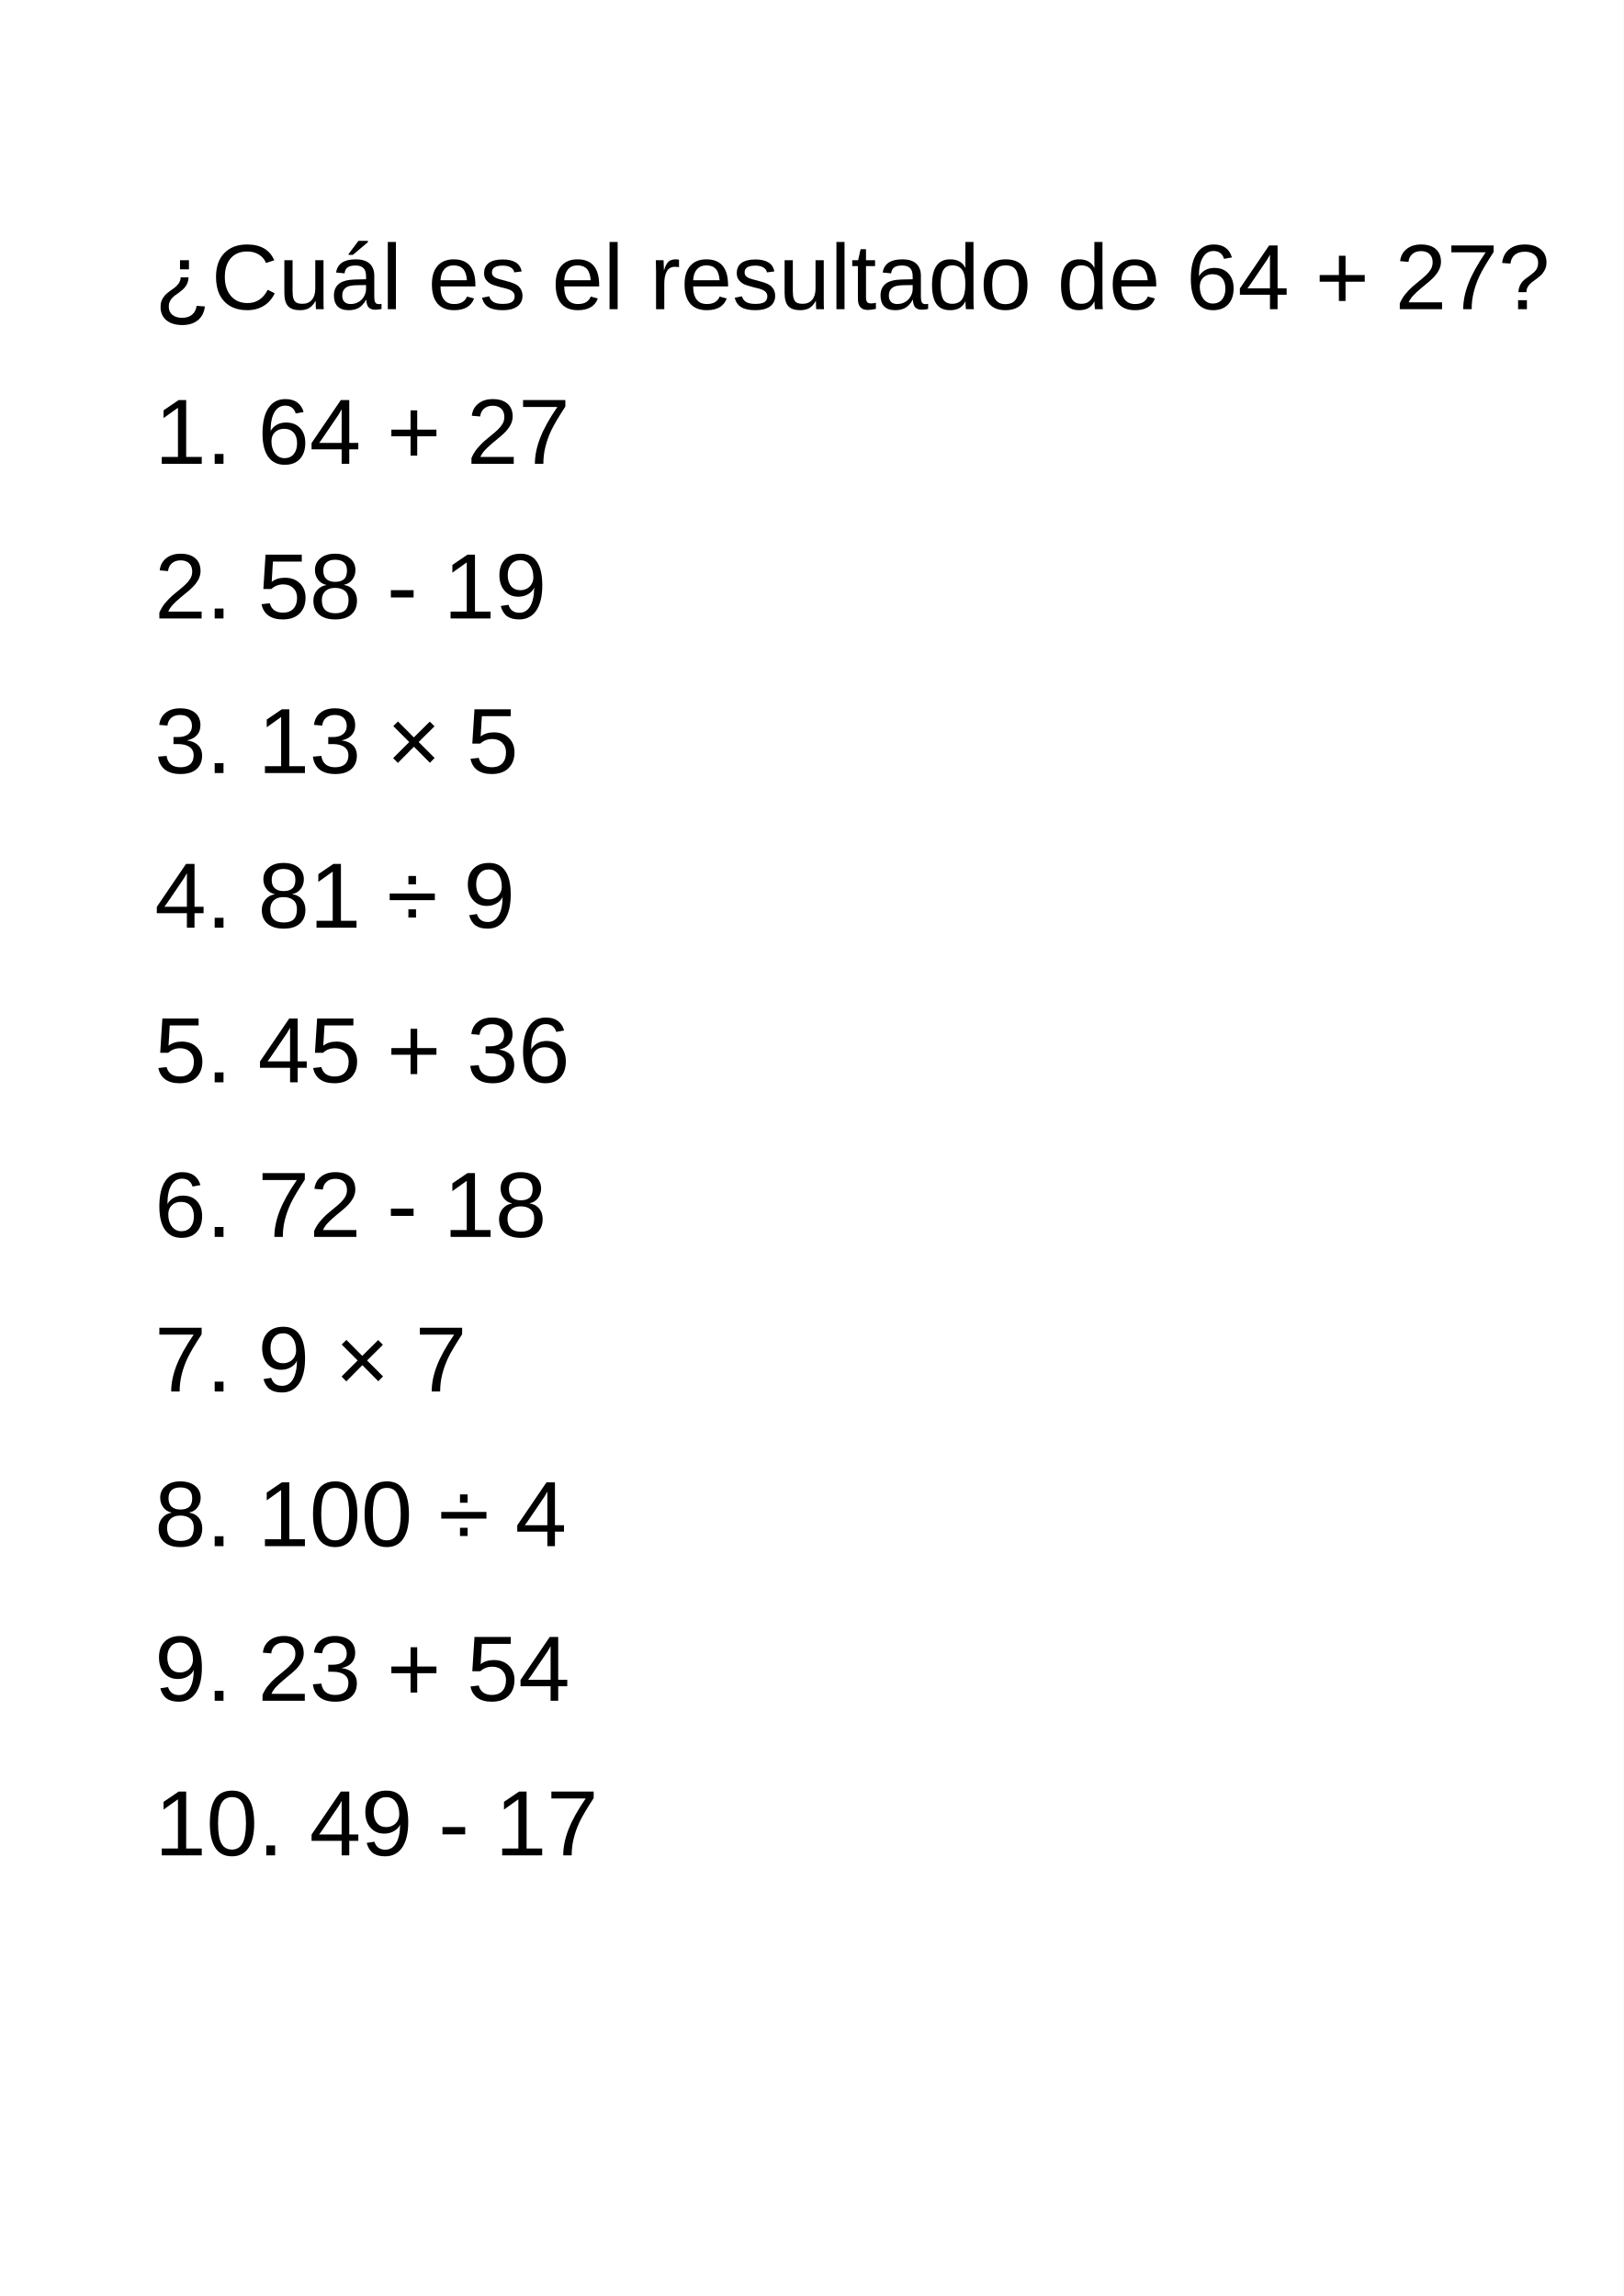
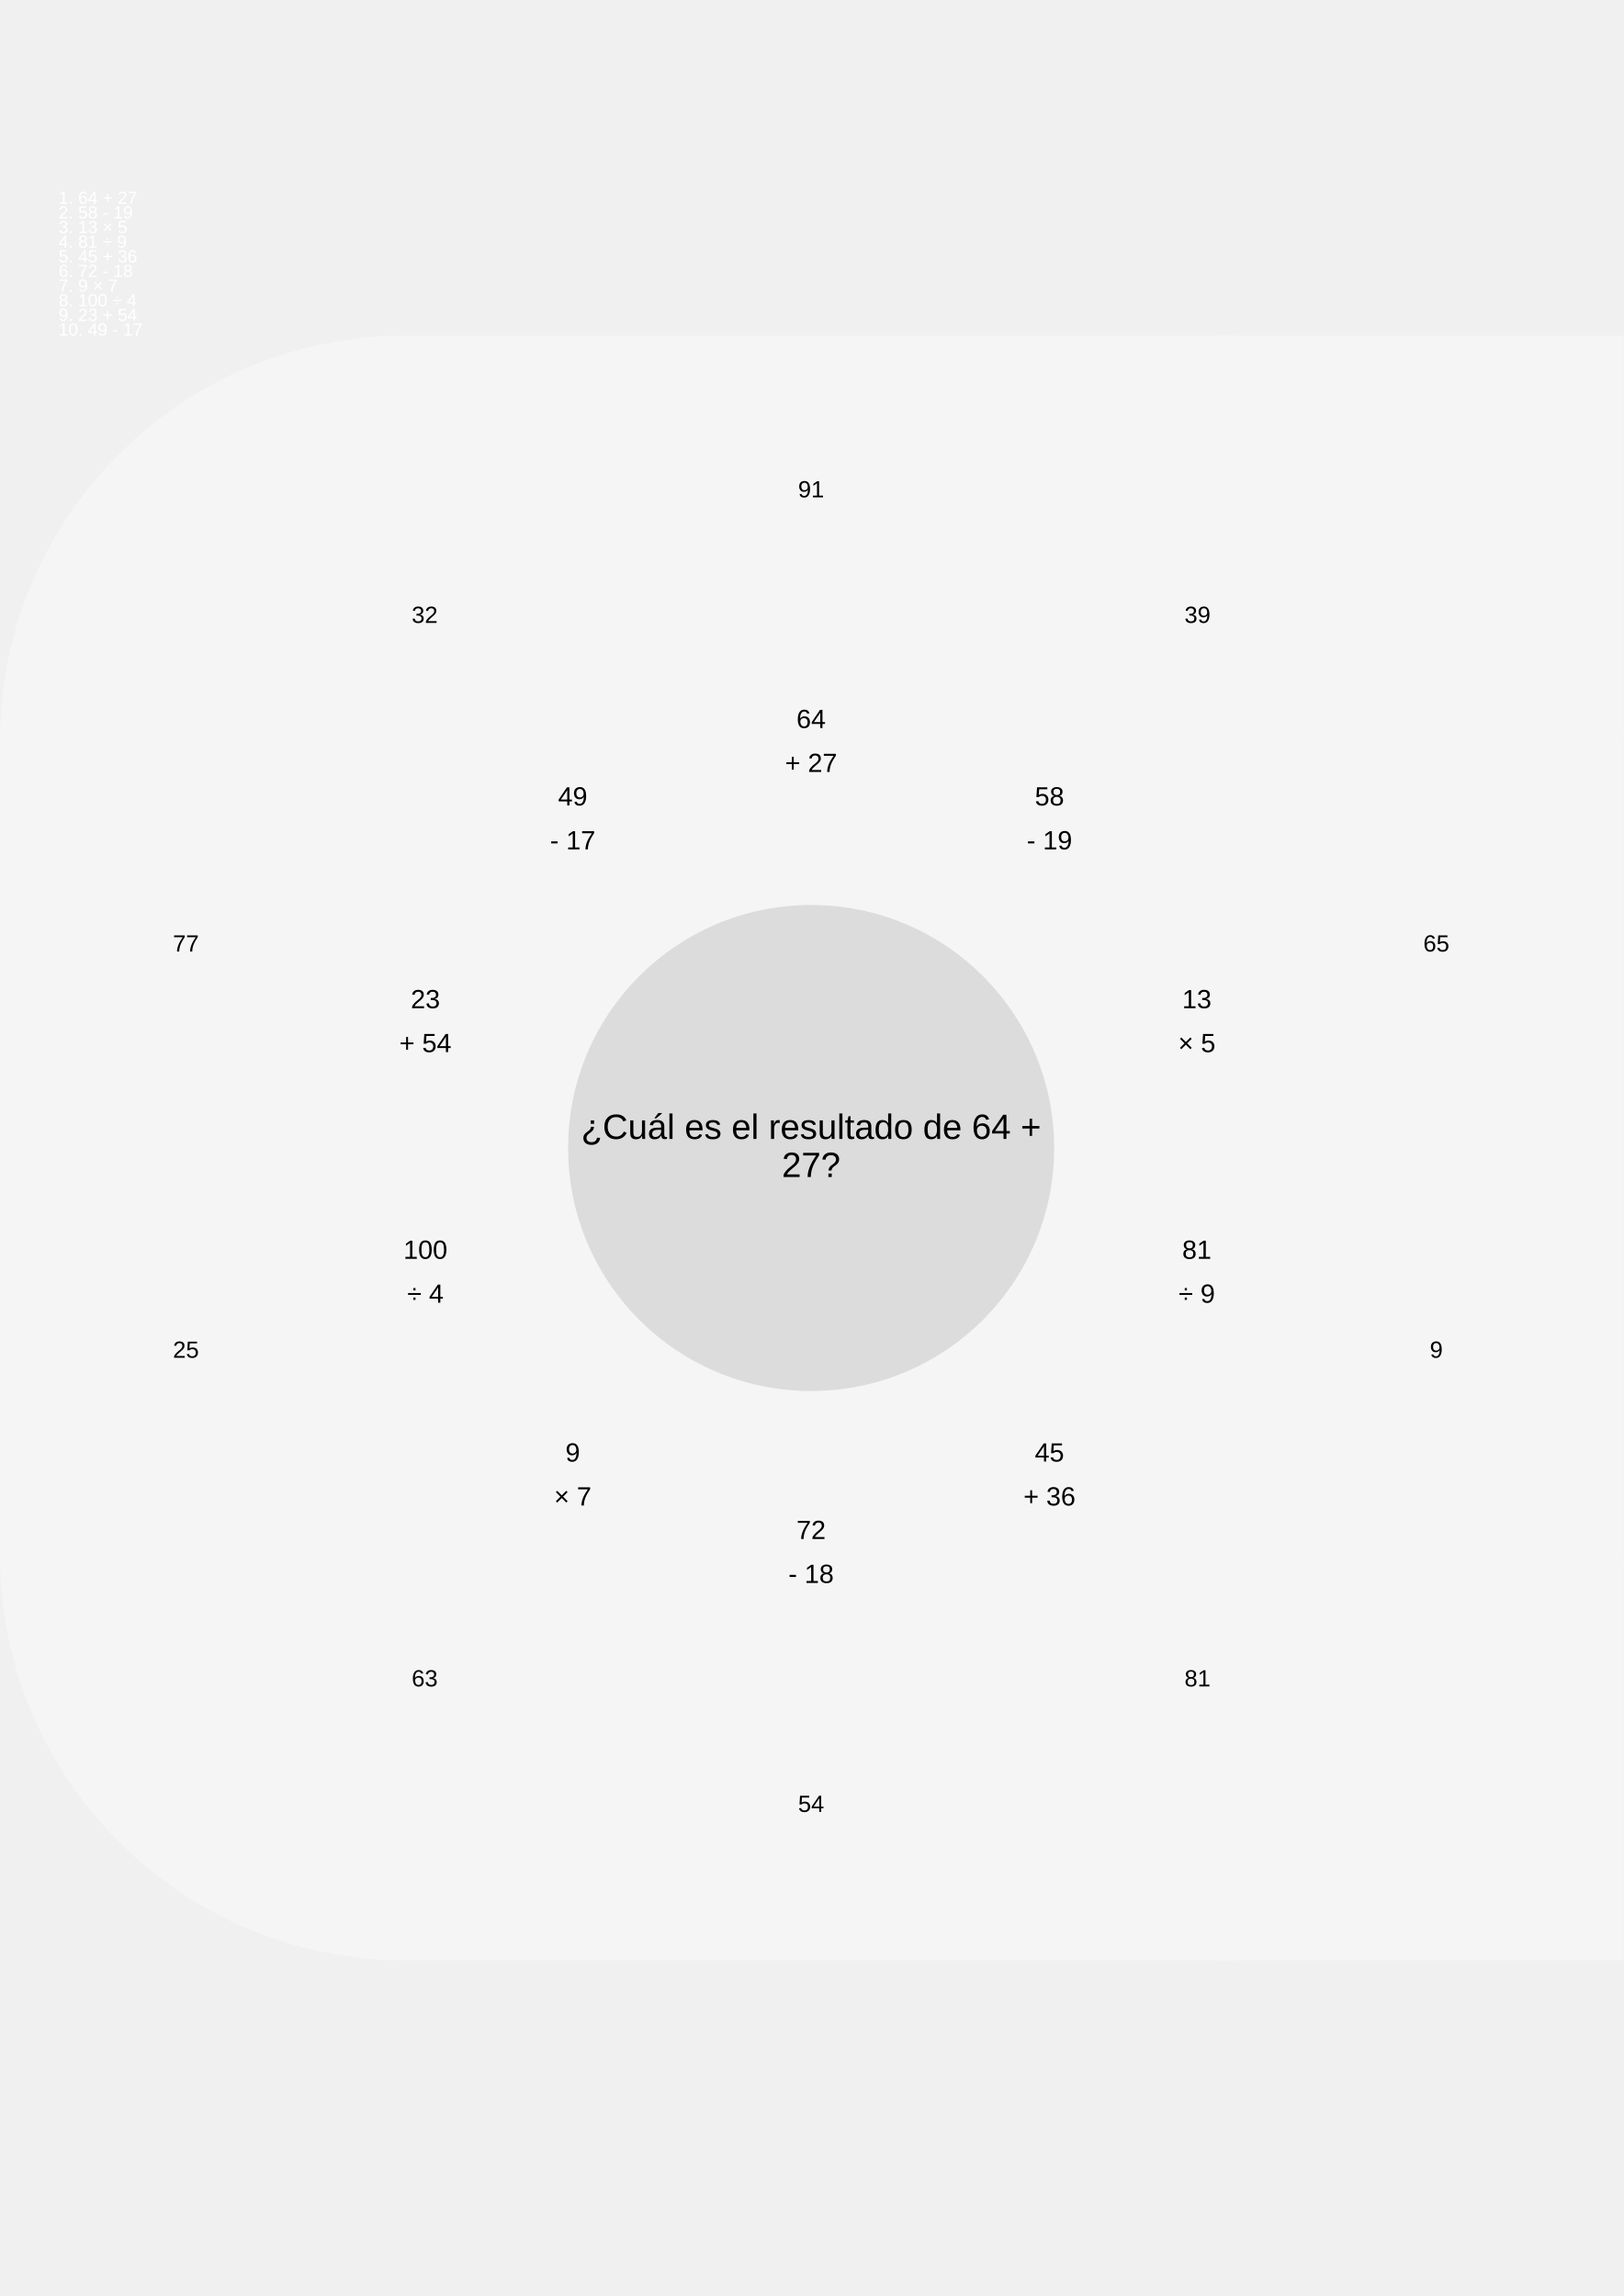
- <svg xmlns="http://www.w3.org/2000/svg" baseProfile="full" height="297mm" version="1.1" viewBox="0 0 210 297" width="210mm">
+ <svg xmlns="http://www.w3.org/2000/svg" baseProfile="full" height="297mm" version="1.1" viewBox="0 0 1109 1110" width="210mm">
  <defs />
-   <rect fill="white" height="297" width="210" x="0" y="0" />
-   <g font-family="Arial" font-size="12">
-     <text fill="black" x="20" y="40">¿Cuál es el resultado de 64 + 27?</text>
-     <text fill="black" x="20" y="60">1. 64 + 27</text>
-     <text fill="black" x="20" y="80">2. 58 - 19</text>
-     <text fill="black" x="20" y="100">3. 13 × 5</text>
-     <text fill="black" x="20" y="120">4. 81 ÷ 9</text>
-     <text fill="black" x="20" y="140">5. 45 + 36</text>
-     <text fill="black" x="20" y="160">6. 72 - 18</text>
-     <text fill="black" x="20" y="180">7. 9 × 7</text>
-     <text fill="black" x="20" y="200">8. 100 ÷ 4</text>
-     <text fill="black" x="20" y="220">9. 23 + 54</text>
-     <text fill="black" x="20" y="240">10. 49 - 17</text>
+   <rect fill="#f5f5f5" height="1110" rx="277" ry="277" width="1109" x="0" y="0" />
+   <path d="M 832,0 L 1109,0 L 1109,277 Q 1054,55 832,0 Z" fill="#f5f5f5" />
+   <path d="M 832,1110 L 1109,1110 L 1109,833 Q 1054,1055 832,1110 Z" fill="#f5f5f5" />
+   <circle cx="554" cy="555" fill="#dcdcdc" r="166" />
+   <g dominant-baseline="middle" font-family="Arial" font-size="24" text-anchor="middle">
+     <text x="554" y="542">¿Cuál es el resultado de 64 +</text>
+     <text x="554" y="568">27?</text>
+   </g>
+   <text fill="white" font-family="Arial" font-size="12" x="40" y="-90">1. 64 + 27</text>
+   <text fill="white" font-family="Arial" font-size="12" x="40" y="-80">2. 58 - 19</text>
+   <text fill="white" font-family="Arial" font-size="12" x="40" y="-70">3. 13 × 5</text>
+   <text fill="white" font-family="Arial" font-size="12" x="40" y="-60">4. 81 ÷ 9</text>
+   <text fill="white" font-family="Arial" font-size="12" x="40" y="-50">5. 45 + 36</text>
+   <text fill="white" font-family="Arial" font-size="12" x="40" y="-40">6. 72 - 18</text>
+   <text fill="white" font-family="Arial" font-size="12" x="40" y="-30">7. 9 × 7</text>
+   <text fill="white" font-family="Arial" font-size="12" x="40" y="-20">8. 100 ÷ 4</text>
+   <text fill="white" font-family="Arial" font-size="12" x="40" y="-10">9. 23 + 54</text>
+   <text fill="white" font-family="Arial" font-size="12" x="40" y="0">10. 49 - 17</text>
+   <g dominant-baseline="middle" font-family="Arial" font-size="18" text-anchor="middle">
+     <text x="554.0" y="263.0">64</text>
+     <text x="554.0" y="293.0">+ 27</text>
+   </g>
+   <g dominant-baseline="middle" font-family="Arial" font-size="16" text-anchor="middle">
+     <text x="554.0" y="106.0">91</text>
+   </g>
+   <g dominant-baseline="middle" font-family="Arial" font-size="18" text-anchor="middle">
+     <text x="716.817" y="315.902">58</text>
+     <text x="716.817" y="345.902">- 19</text>
+   </g>
+   <g dominant-baseline="middle" font-family="Arial" font-size="16" text-anchor="middle">
+     <text x="817.916" y="191.751">39</text>
+   </g>
+   <g dominant-baseline="middle" font-family="Arial" font-size="18" text-anchor="middle">
+     <text x="817.443" y="454.402">13</text>
+     <text x="817.443" y="484.402">× 5</text>
+   </g>
+   <g dominant-baseline="middle" font-family="Arial" font-size="16" text-anchor="middle">
+     <text x="981.024" y="416.251">65</text>
+   </g>
+   <g dominant-baseline="middle" font-family="Arial" font-size="18" text-anchor="middle">
+     <text x="817.443" y="625.598">81</text>
+     <text x="817.443" y="655.598">÷ 9</text>
+   </g>
+   <g dominant-baseline="middle" font-family="Arial" font-size="16" text-anchor="middle">
+     <text x="981.024" y="693.749">9</text>
+   </g>
+   <g dominant-baseline="middle" font-family="Arial" font-size="18" text-anchor="middle">
+     <text x="716.817" y="764.098">45</text>
+     <text x="716.817" y="794.098">+ 36</text>
+   </g>
+   <g dominant-baseline="middle" font-family="Arial" font-size="16" text-anchor="middle">
+     <text x="817.916" y="918.249">81</text>
+   </g>
+   <g dominant-baseline="middle" font-family="Arial" font-size="18" text-anchor="middle">
+     <text x="554.0" y="817.0">72</text>
+     <text x="554.0" y="847.0">- 18</text>
+   </g>
+   <g dominant-baseline="middle" font-family="Arial" font-size="16" text-anchor="middle">
+     <text x="554.0" y="1004.0">54</text>
+   </g>
+   <g dominant-baseline="middle" font-family="Arial" font-size="18" text-anchor="middle">
+     <text x="391.183" y="764.098">9</text>
+     <text x="391.183" y="794.098">× 7</text>
+   </g>
+   <g dominant-baseline="middle" font-family="Arial" font-size="16" text-anchor="middle">
+     <text x="290.084" y="918.249">63</text>
+   </g>
+   <g dominant-baseline="middle" font-family="Arial" font-size="18" text-anchor="middle">
+     <text x="290.557" y="625.598">100</text>
+     <text x="290.557" y="655.598">÷ 4</text>
+   </g>
+   <g dominant-baseline="middle" font-family="Arial" font-size="16" text-anchor="middle">
+     <text x="126.976" y="693.749">25</text>
+   </g>
+   <g dominant-baseline="middle" font-family="Arial" font-size="18" text-anchor="middle">
+     <text x="290.557" y="454.402">23</text>
+     <text x="290.557" y="484.402">+ 54</text>
+   </g>
+   <g dominant-baseline="middle" font-family="Arial" font-size="16" text-anchor="middle">
+     <text x="126.976" y="416.251">77</text>
+   </g>
+   <g dominant-baseline="middle" font-family="Arial" font-size="18" text-anchor="middle">
+     <text x="391.183" y="315.902">49</text>
+     <text x="391.183" y="345.902">- 17</text>
+   </g>
+   <g dominant-baseline="middle" font-family="Arial" font-size="16" text-anchor="middle">
+     <text x="290.084" y="191.751">32</text>
  </g>
</svg>
